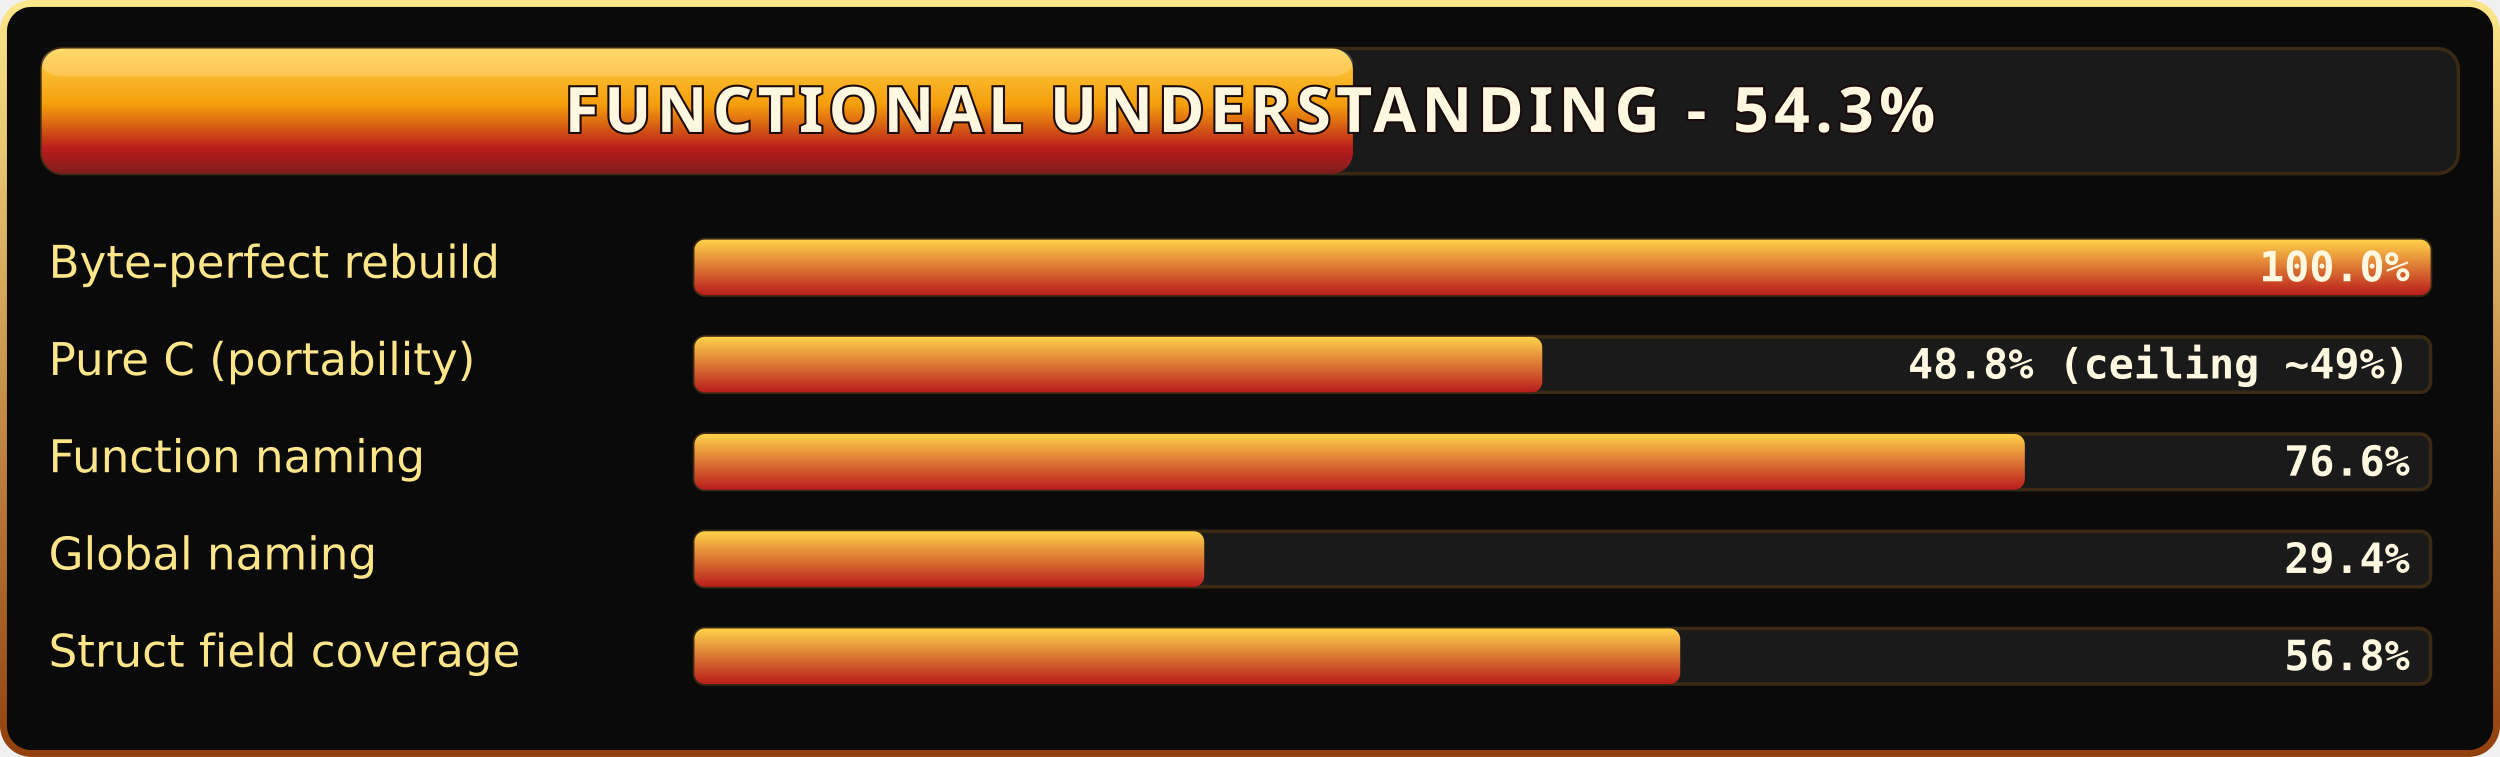
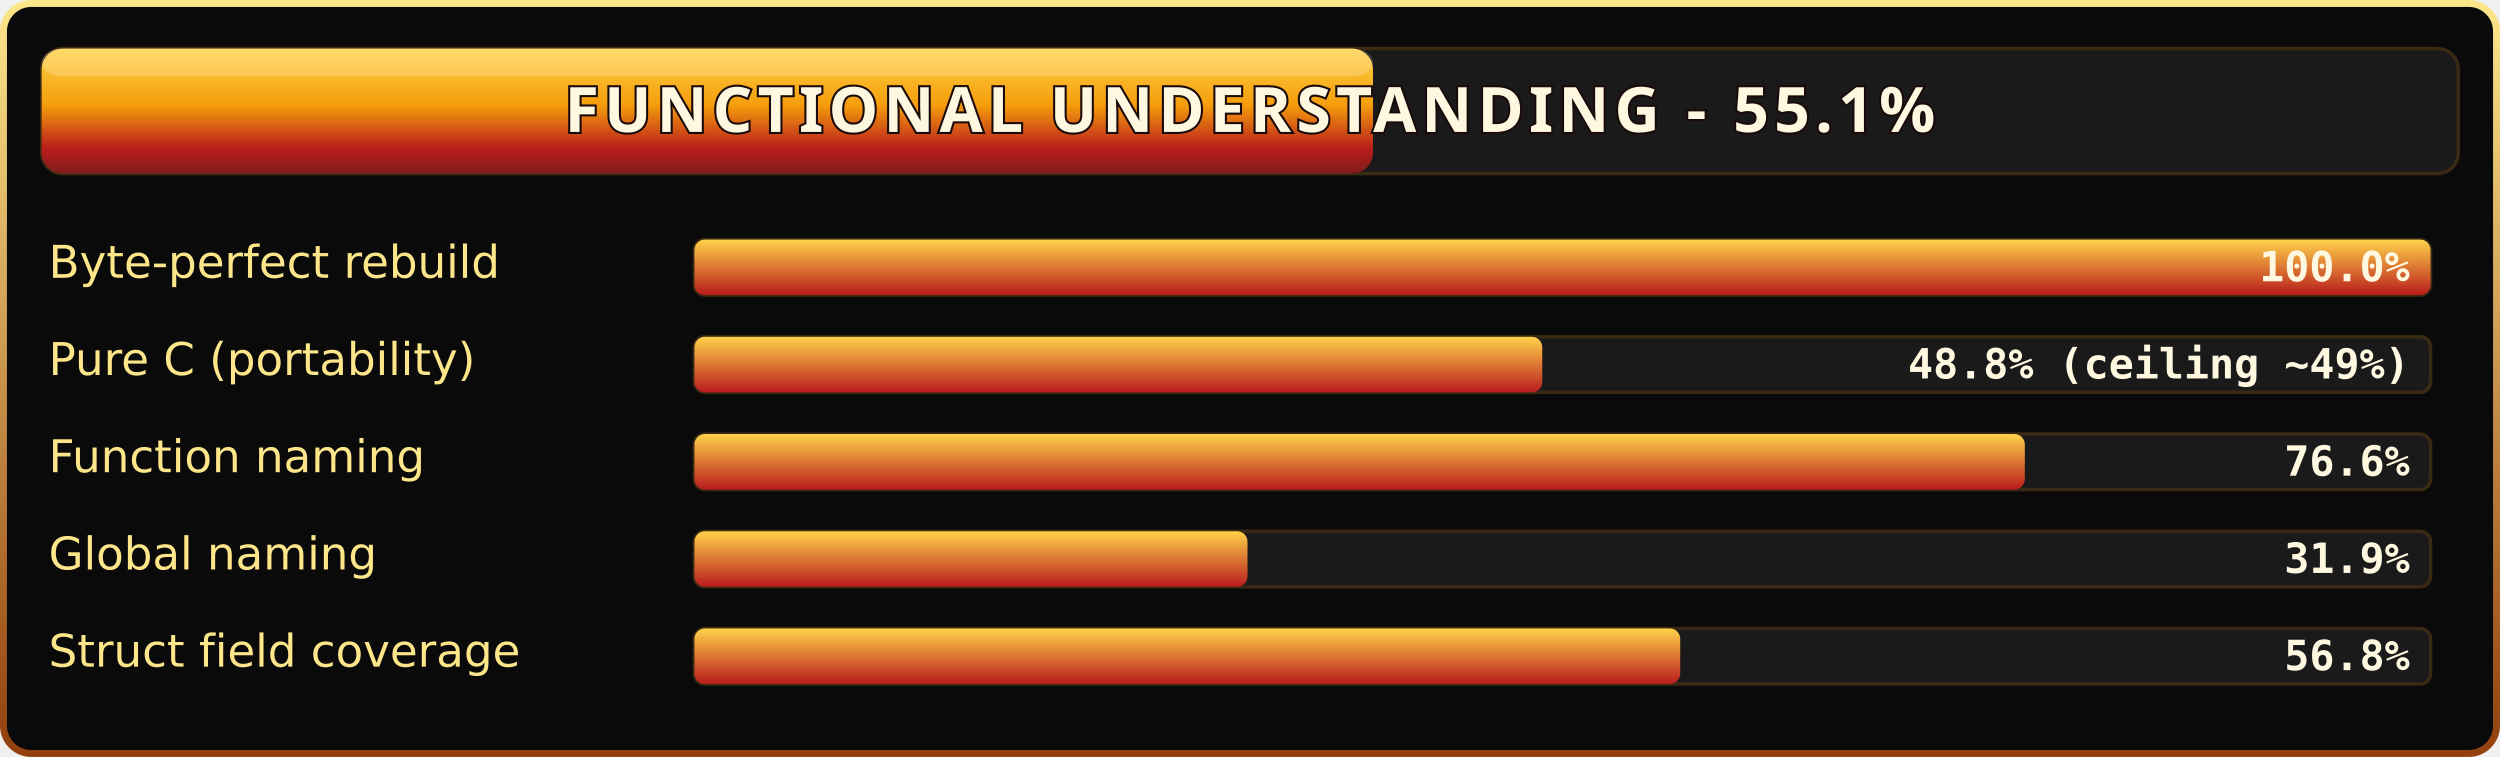
- <svg xmlns="http://www.w3.org/2000/svg" width="720" height="218" viewBox="0 0 720 218" role="img" aria-label="MK4 decomp progress 54.3%">
+ <svg xmlns="http://www.w3.org/2000/svg" width="720" height="218" viewBox="0 0 720 218" role="img" aria-label="MK4 decomp progress 55.1%">
  <defs>
    <linearGradient id="fillGrad" x1="0" y1="0" x2="0" y2="1">
      <stop offset="0%" stop-color="#ffd24a" />
      <stop offset="45%" stop-color="#f59e0b" />
      <stop offset="80%" stop-color="#b91c1c" />
      <stop offset="100%" stop-color="#7f1d1d" />
    </linearGradient>
    <linearGradient id="rowGrad" x1="0" y1="0" x2="0" y2="1">
      <stop offset="0%" stop-color="#ffd24a" />
      <stop offset="100%" stop-color="#b91c1c" />
    </linearGradient>
    <linearGradient id="borderGrad" x1="0" y1="0" x2="0" y2="1">
      <stop offset="0%" stop-color="#fde68a" />
      <stop offset="100%" stop-color="#92400e" />
    </linearGradient>
  </defs>
  <rect x="1" y="1" width="718" height="216" rx="8" ry="8" fill="#0a0a0a" stroke="url(#borderGrad)" stroke-width="2" />
  <rect x="12" y="14" width="696" height="36" rx="6" ry="6" fill="#1a1a1a" stroke="#3a2a14" stroke-width="1" />
-   <rect x="12" y="14" width="377.64" height="36" rx="6" ry="6" fill="url(#fillGrad)" />
-   <rect x="12" y="14" width="377.64" height="8" rx="6" ry="6" fill="#ffffff" opacity="0.18" />
-   <text x="360.0" y="38.0" font-family="Impact, 'Arial Black', sans-serif" font-size="18" font-weight="900" text-anchor="middle" fill="#fff8e1" stroke="#1a0a0a" stroke-width="1.2" paint-order="stroke fill" letter-spacing="1.5">FUNCTIONAL UNDERSTANDING - 54.3%</text>
+   <rect x="12" y="14" width="383.42" height="36" rx="6" ry="6" fill="url(#fillGrad)" />
+   <rect x="12" y="14" width="383.42" height="8" rx="6" ry="6" fill="#ffffff" opacity="0.18" />
+   <text x="360.0" y="38.0" font-family="Impact, 'Arial Black', sans-serif" font-size="18" font-weight="900" text-anchor="middle" fill="#fff8e1" stroke="#1a0a0a" stroke-width="1.2" paint-order="stroke fill" letter-spacing="1.5">FUNCTIONAL UNDERSTANDING - 55.1%</text>
  <text x="14" y="80" font-family="'DejaVu Sans', Verdana, sans-serif" font-size="13" fill="#fde68a">Byte-perfect rebuild</text>
  <rect x="200" y="69" width="500" height="16" rx="3" ry="3" fill="#1a1a1a" stroke="#3a2a14" stroke-width="1" />
  <rect x="200" y="69" width="500.00" height="16" rx="3" ry="3" fill="url(#rowGrad)" />
  <text x="694" y="81" font-family="'DejaVu Sans Mono', monospace" font-size="12" fill="#fff8e1" text-anchor="end" font-weight="bold">100.0%</text>
  <text x="14" y="108" font-family="'DejaVu Sans', Verdana, sans-serif" font-size="13" fill="#fde68a">Pure C (portability)</text>
  <rect x="200" y="97" width="500" height="16" rx="3" ry="3" fill="#1a1a1a" stroke="#3a2a14" stroke-width="1" />
  <rect x="200" y="97" width="244.17" height="16" rx="3" ry="3" fill="url(#rowGrad)" />
  <text x="694" y="109" font-family="'DejaVu Sans Mono', monospace" font-size="12" fill="#fff8e1" text-anchor="end" font-weight="bold">48.8% (ceiling ~49%)</text>
  <text x="14" y="136" font-family="'DejaVu Sans', Verdana, sans-serif" font-size="13" fill="#fde68a">Function naming</text>
  <rect x="200" y="125" width="500" height="16" rx="3" ry="3" fill="#1a1a1a" stroke="#3a2a14" stroke-width="1" />
  <rect x="200" y="125" width="383.15" height="16" rx="3" ry="3" fill="url(#rowGrad)" />
  <text x="694" y="137" font-family="'DejaVu Sans Mono', monospace" font-size="12" fill="#fff8e1" text-anchor="end" font-weight="bold">76.6%</text>
  <text x="14" y="164" font-family="'DejaVu Sans', Verdana, sans-serif" font-size="13" fill="#fde68a">Global naming</text>
  <rect x="200" y="153" width="500" height="16" rx="3" ry="3" fill="#1a1a1a" stroke="#3a2a14" stroke-width="1" />
-   <rect x="200" y="153" width="146.82" height="16" rx="3" ry="3" fill="url(#rowGrad)" />
-   <text x="694" y="165" font-family="'DejaVu Sans Mono', monospace" font-size="12" fill="#fff8e1" text-anchor="end" font-weight="bold">29.4%</text>
+   <rect x="200" y="153" width="159.28" height="16" rx="3" ry="3" fill="url(#rowGrad)" />
+   <text x="694" y="165" font-family="'DejaVu Sans Mono', monospace" font-size="12" fill="#fff8e1" text-anchor="end" font-weight="bold">31.9%</text>
  <text x="14" y="192" font-family="'DejaVu Sans', Verdana, sans-serif" font-size="13" fill="#fde68a">Struct field coverage</text>
  <rect x="200" y="181" width="500" height="16" rx="3" ry="3" fill="#1a1a1a" stroke="#3a2a14" stroke-width="1" />
  <rect x="200" y="181" width="283.90" height="16" rx="3" ry="3" fill="url(#rowGrad)" />
  <text x="694" y="193" font-family="'DejaVu Sans Mono', monospace" font-size="12" fill="#fff8e1" text-anchor="end" font-weight="bold">56.8%</text>
</svg>
